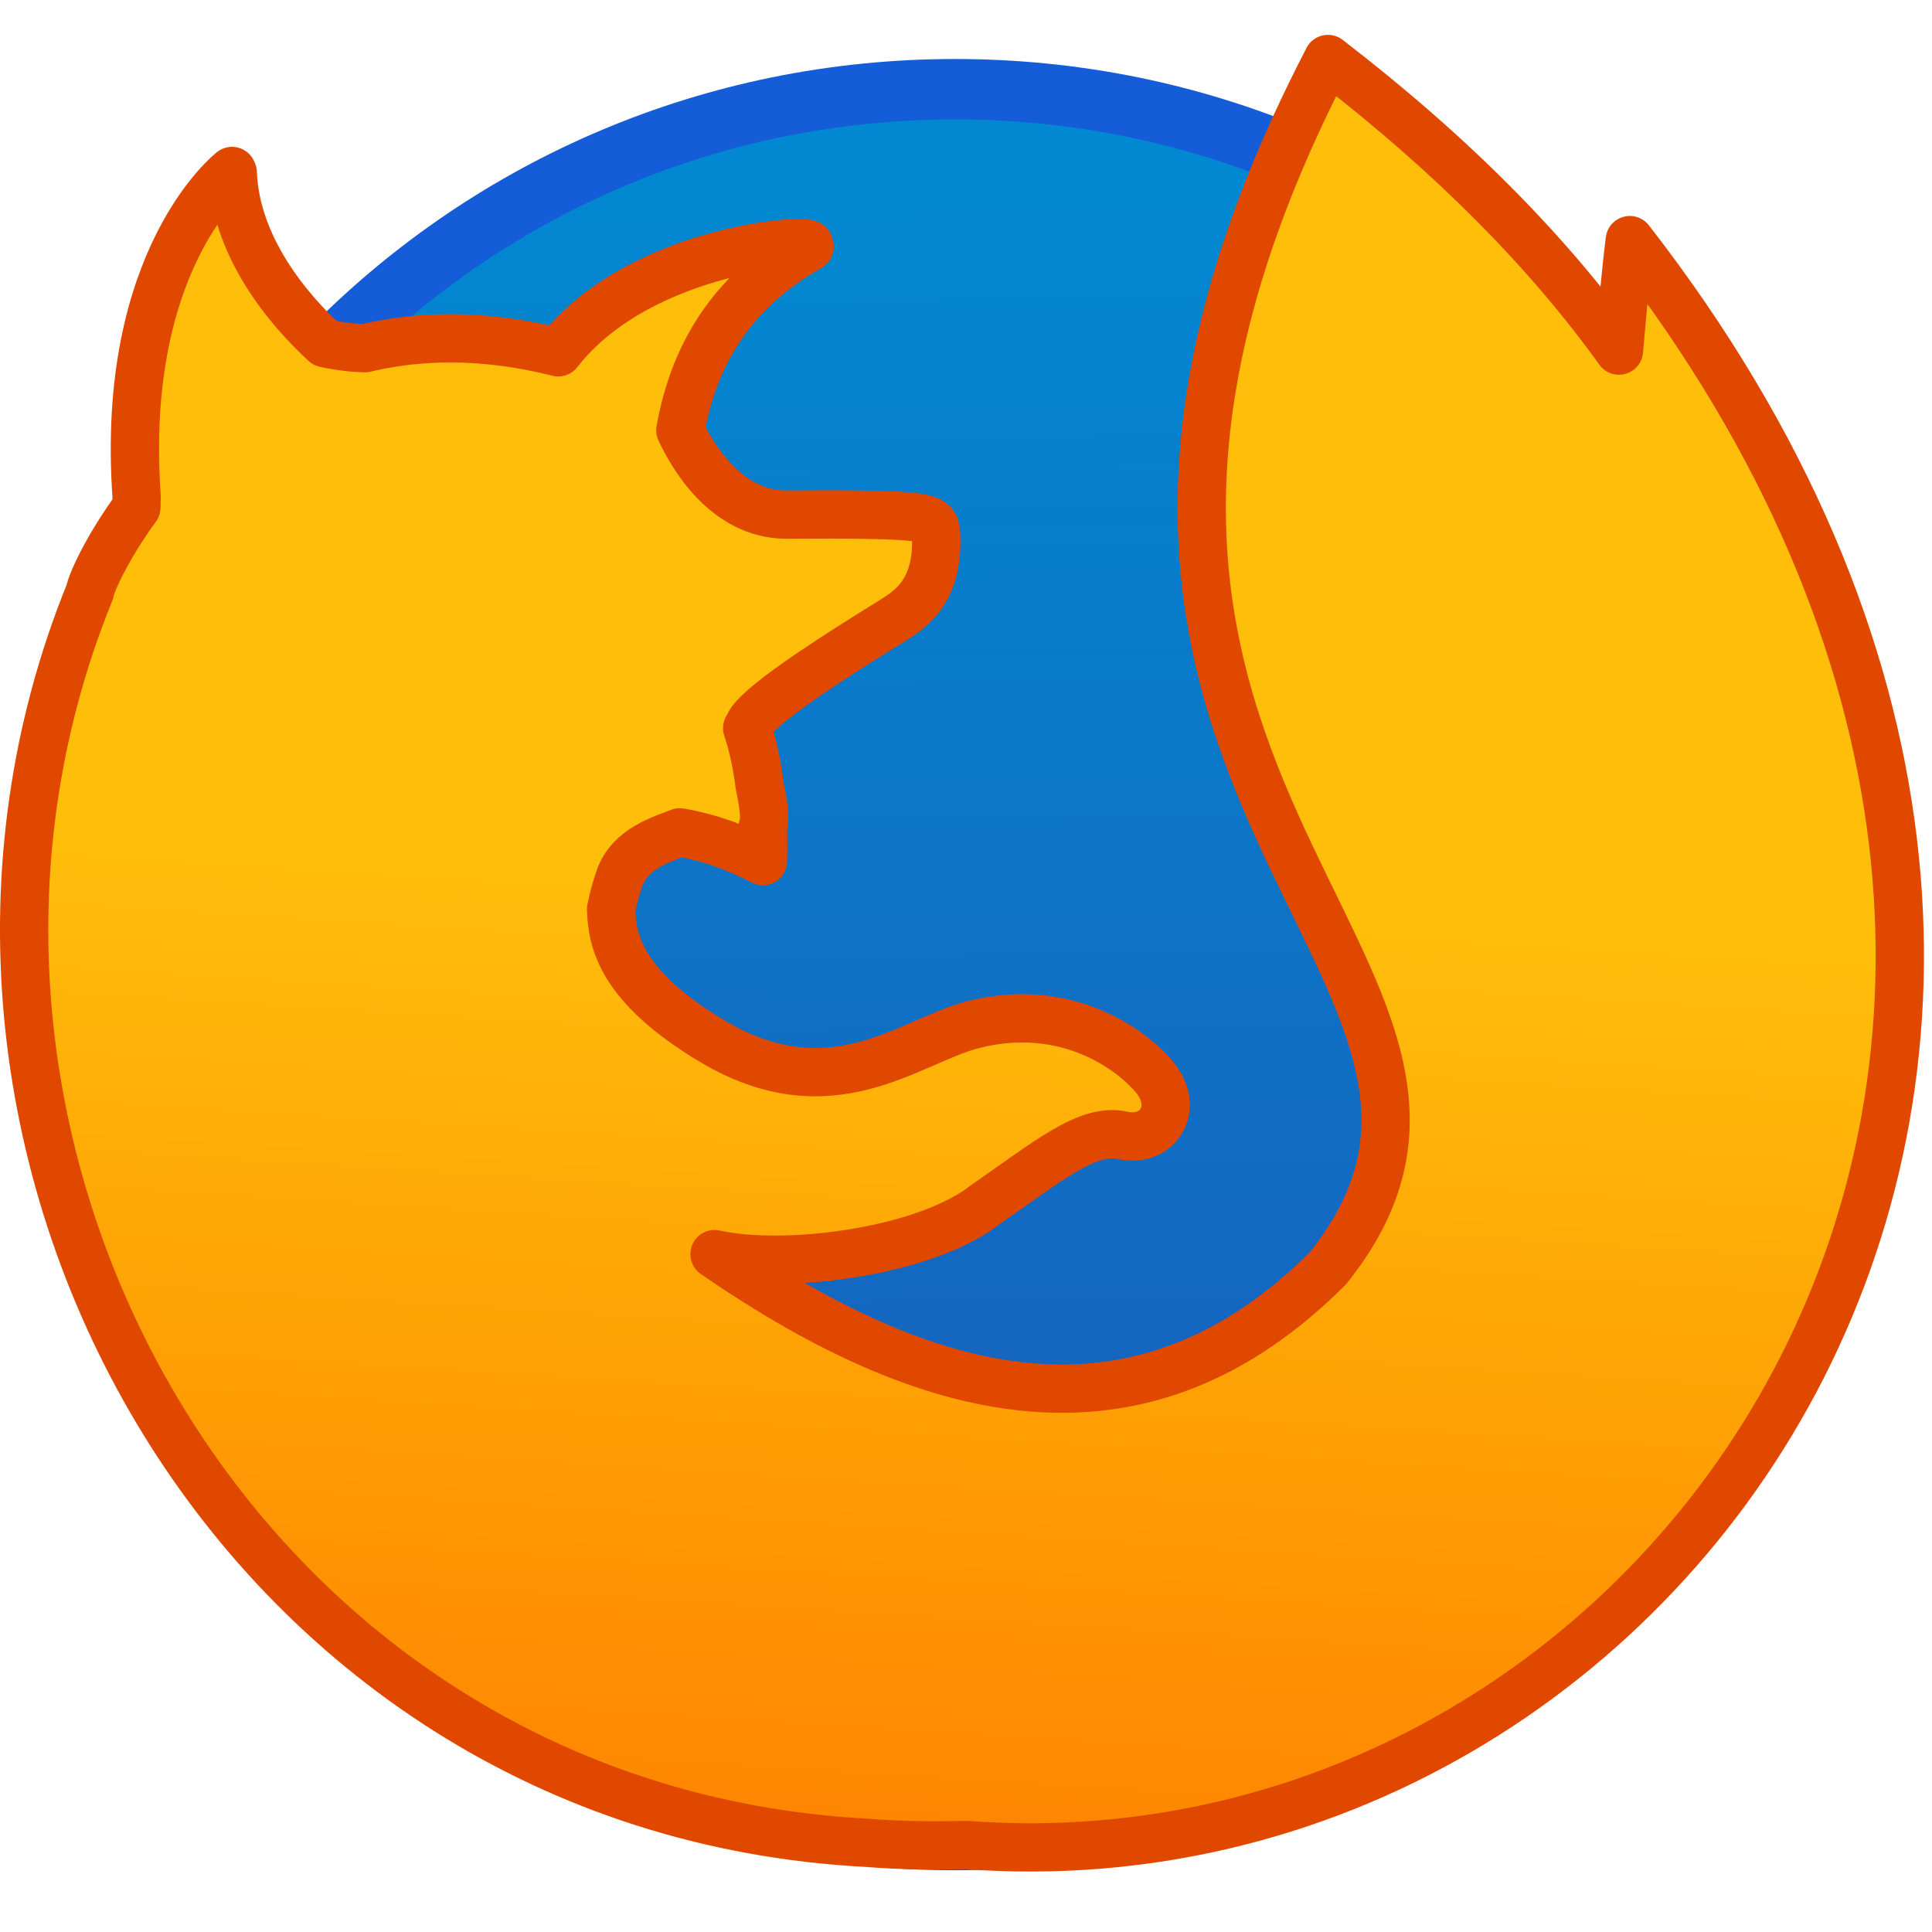
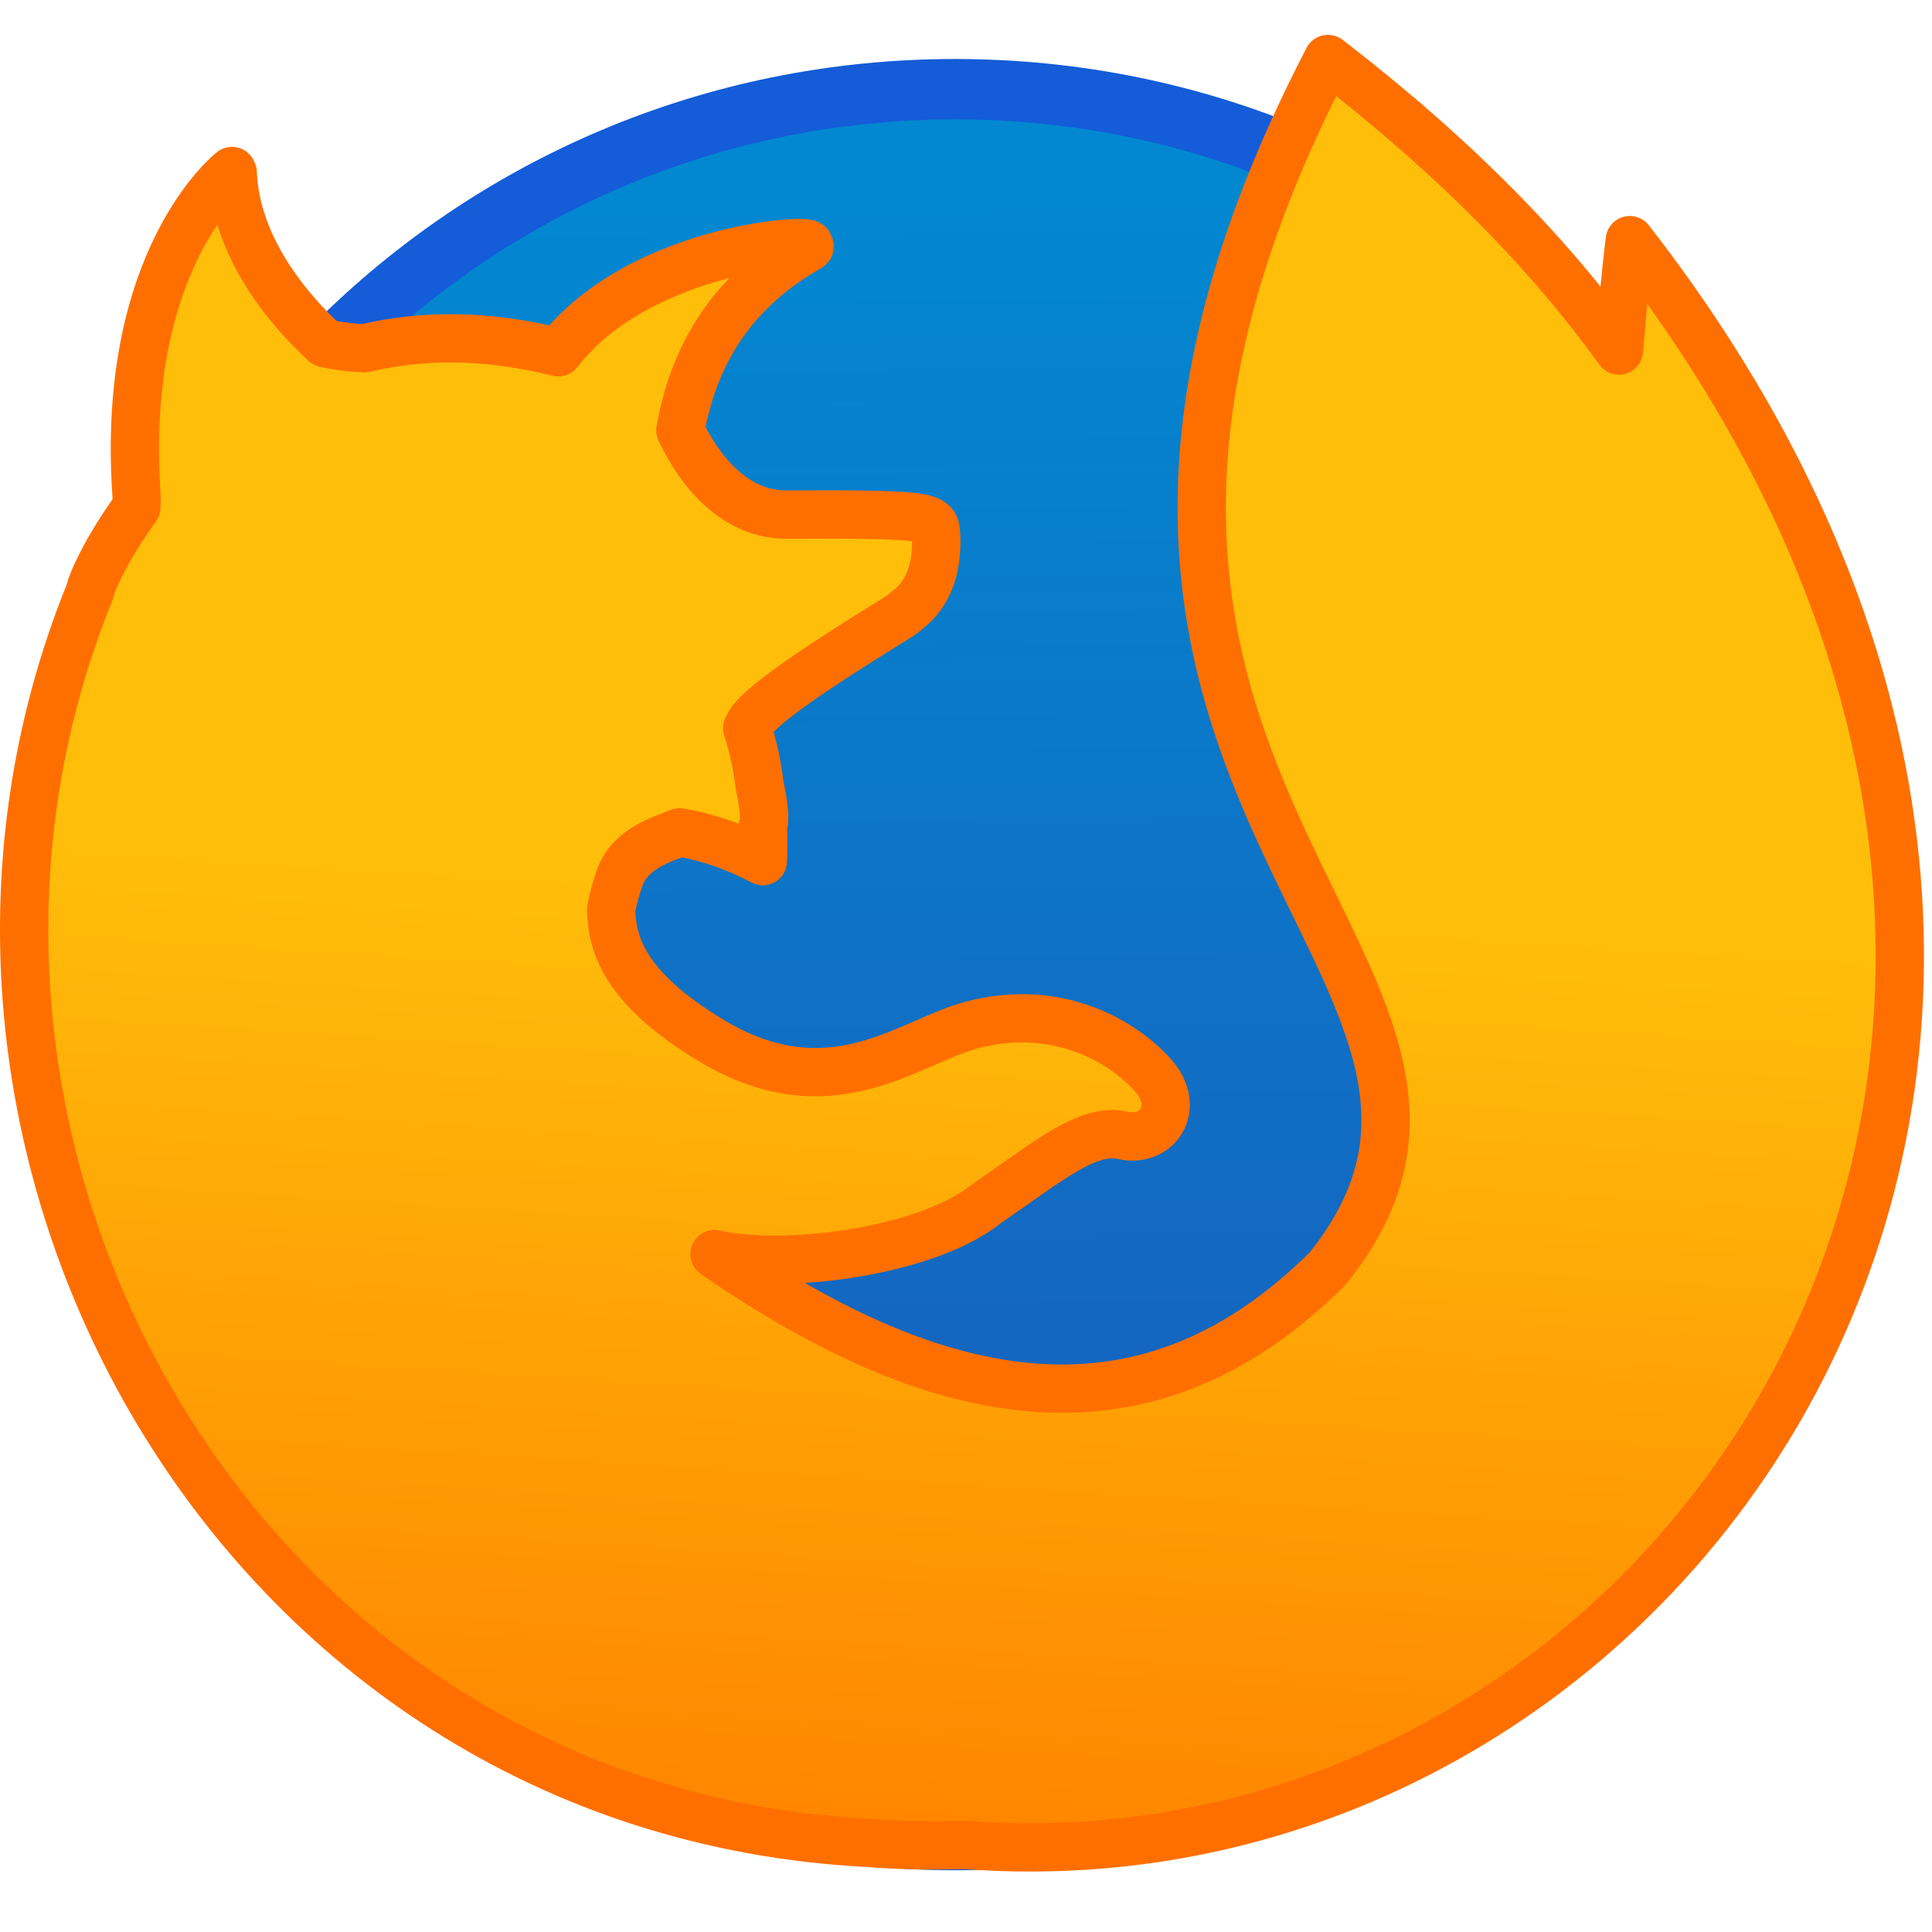
<svg xmlns="http://www.w3.org/2000/svg" xmlns:xlink="http://www.w3.org/1999/xlink" width="32" height="32" viewBox="0 0 32 32" version="1.1" id="svg8">
  <defs id="defs2">
    <linearGradient gradientTransform="matrix(3.779528,0,0,3.779511,-16.34519,-806.8016)" gradientUnits="userSpaceOnUse" y2="290.518" x2="2.806" y1="295.817" x1="2.854" id="linearGradient4544" xlink:href="#linearGradient4542" />
    <linearGradient id="linearGradient4542">
      <stop id="stop4538" offset="0" style="stop-color:#1565c0;stop-opacity:1" />
      <stop id="stop4540" offset="1" style="stop-color:#0288d1;stop-opacity:1" />
    </linearGradient>
    <linearGradient gradientTransform="matrix(3.779528,0,0,3.779511,-21.56082,-802.3004)" xlink:href="#linearGradient4704" id="linearGradient991" x1="4.234" y1="296.742" x2="4.499" y2="292.508" gradientUnits="userSpaceOnUse" />
    <linearGradient id="linearGradient4704">
      <stop id="stop4700" offset="0" style="stop-color:#ff8300;stop-opacity:1" />
      <stop id="stop4702" offset="1" style="stop-color:#ffbe0a;stop-opacity:1" />
    </linearGradient>
  </defs>
  <g id="layer1" transform="translate(0,-282.65)">
    <g id="g1531" transform="translate(21.55576,-5.585774)">
      <path id="rect4496" d="m -5.738,289.213 c 8.31,0 15,6.69 15,15 0,8.31 -6.69,15 -15,15 -8.31,0 -15,-6.69 -15,-15 0,-8.31 6.69,-15 15,-15 z" style="fill:#145cd8;fill-opacity:1;stroke:none;stroke-width:1.47;stroke-linecap:round;stroke-linejoin:round;stroke-miterlimit:4;stroke-dasharray:none;stroke-opacity:1" />
      <path id="rect4570-9-6" d="m -5.738,290.213 c 7.756,0 14,6.244 14,14 0,7.756 -6.244,14 -14,14 -7.756,0 -14,-6.244 -14,-14 0,-7.756 6.244,-14 14,-14 z" style="fill:url(#linearGradient4544);fill-opacity:1;stroke:none;stroke-width:1.402;stroke-linecap:round;stroke-linejoin:round;stroke-miterlimit:4;stroke-dasharray:none;stroke-opacity:1" />
-       <path id="path937" d="m 0.439,289.215 c -6.288,12.105 4.002,15.025 0.002,20.025 -3,3 -6.396,2.368 -10.162,-0.232 1.191,0.262 3.451,-0.04 4.451,-0.793 0.001,-9e-4 0.003,-0.005 0.004,-0.006 1.087,-0.752 1.729,-1.298 2.307,-1.168 0.578,0.13 0.963,-0.458 0.514,-0.979 -0.45,-0.522 -1.541,-1.238 -3.018,-0.848 -1.042,0.276 -2.333,1.442 -4.303,0.262 -1.512,-0.907 -1.654,-1.66 -1.668,-2.182 0.037,-0.185 0.085,-0.358 0.141,-0.516 0.174,-0.492 0.703,-0.639 0.996,-0.756 0.498,0.087 0.926,0.243 1.377,0.477 0.006,-0.152 0.008,-0.354 0,-0.582 0.043,-0.086 0.017,-0.347 -0.053,-0.668 -0.04,-0.32 -0.105,-0.65 -0.207,-0.951 v -0.002 c 0.002,-4e-5 0.004,-9.5e-4 0.006,-0.002 0.002,-0.001 0.004,-0.006 0.006,-0.01 h 0.002 c 0.003,-0.004 0.004,-0.007 0.006,-0.014 0.031,-0.143 0.368,-0.42 0.787,-0.717 0.376,-0.266 0.818,-0.549 1.166,-0.768 0.308,-0.194 0.544,-0.337 0.594,-0.375 0.019,-0.015 0.042,-0.03 0.066,-0.051 0.005,-0.004 0.009,-0.008 0.014,-0.012 0.003,-0.002 0.007,-0.004 0.01,-0.008 0.165,-0.133 0.413,-0.387 0.465,-0.918 1.17e-4,-0.001 -6e-5,-0.003 0,-0.004 0.002,-0.015 0.003,-0.03 0.004,-0.047 8.81e-4,-0.011 0.001,-0.022 0.002,-0.033 4.12e-4,-0.008 0.002,-0.02 0.002,-0.027 9.41e-4,-0.023 -3e-4,-0.043 0,-0.065 l 0.002,-0.002 c 7.08e-4,-0.051 -9.9e-4,-0.106 -0.004,-0.162 -0.002,-0.03 -0.004,-0.059 -0.01,-0.086 -2.34e-4,-0.001 8.24e-4,-0.003 0,-0.004 -5.3e-4,-0.002 -0.001,-0.004 -0.002,-0.008 -0.001,-0.004 -0.003,-0.009 -0.004,-0.016 -0.002,-0.004 -0.004,-0.012 -0.006,-0.016 -0.054,-0.127 -0.255,-0.174 -1.086,-0.188 h -0.002 c -0.339,-0.008 -0.782,-0.008 -1.363,-0.004 -1.019,0.004 -1.582,-1.007 -1.762,-1.398 0.246,-1.378 0.958,-2.361 2.127,-3.027 0.022,-0.011 0.018,-0.024 -0.008,-0.031 0.228,-0.14 -2.764,-0.004 -4.141,1.768 -1.222,-0.308 -2.287,-0.286 -3.205,-0.068 -0.176,-0.004 -0.397,-0.026 -0.658,-0.082 -0.61,-0.56 -1.483,-1.594 -1.529,-2.828 0,0 -0.003,0.002 -0.008,0.008 -6.5e-4,-0.011 -0.003,-0.022 -0.004,-0.033 0,0 -1.858,1.445 -1.58,5.389 -7.07e-4,0.063 -0.002,0.125 -0.004,0.184 -0.503,0.691 -0.753,1.27 -0.771,1.398 -3.695,9.09 2.376,20.167 12.867,20.719 0.545,0.045 1.095,0.05 1.648,0.037 11.806,0.882 21.457,-13.127 10.992,-26.582 -0.077,0.617 -0.125,1.222 -0.18,1.83 -1.141,-1.591 -2.715,-3.21 -4.82,-4.83 z" style="fill:url(#linearGradient991);fill-opacity:1;stroke:#e04800;stroke-width:0.8;stroke-linecap:round;stroke-linejoin:round;stroke-miterlimit:4;stroke-dasharray:none;stroke-opacity:1" />
+       <path id="path937" d="m 0.439,289.215 c -6.288,12.105 4.002,15.025 0.002,20.025 -3,3 -6.396,2.368 -10.162,-0.232 1.191,0.262 3.451,-0.04 4.451,-0.793 0.001,-9e-4 0.003,-0.005 0.004,-0.006 1.087,-0.752 1.729,-1.298 2.307,-1.168 0.578,0.13 0.963,-0.458 0.514,-0.979 -0.45,-0.522 -1.541,-1.238 -3.018,-0.848 -1.042,0.276 -2.333,1.442 -4.303,0.262 -1.512,-0.907 -1.654,-1.66 -1.668,-2.182 0.037,-0.185 0.085,-0.358 0.141,-0.516 0.174,-0.492 0.703,-0.639 0.996,-0.756 0.498,0.087 0.926,0.243 1.377,0.477 0.006,-0.152 0.008,-0.354 0,-0.582 0.043,-0.086 0.017,-0.347 -0.053,-0.668 -0.04,-0.32 -0.105,-0.65 -0.207,-0.951 v -0.002 c 0.002,-4e-5 0.004,-9.5e-4 0.006,-0.002 0.002,-0.001 0.004,-0.006 0.006,-0.01 h 0.002 c 0.003,-0.004 0.004,-0.007 0.006,-0.014 0.031,-0.143 0.368,-0.42 0.787,-0.717 0.376,-0.266 0.818,-0.549 1.166,-0.768 0.308,-0.194 0.544,-0.337 0.594,-0.375 0.019,-0.015 0.042,-0.03 0.066,-0.051 0.005,-0.004 0.009,-0.008 0.014,-0.012 0.003,-0.002 0.007,-0.004 0.01,-0.008 0.165,-0.133 0.413,-0.387 0.465,-0.918 1.17e-4,-0.001 -6e-5,-0.003 0,-0.004 0.002,-0.015 0.003,-0.03 0.004,-0.047 8.81e-4,-0.011 0.001,-0.022 0.002,-0.033 4.12e-4,-0.008 0.002,-0.02 0.002,-0.027 9.41e-4,-0.023 -3e-4,-0.043 0,-0.065 l 0.002,-0.002 c 7.08e-4,-0.051 -9.9e-4,-0.106 -0.004,-0.162 -0.002,-0.03 -0.004,-0.059 -0.01,-0.086 -2.34e-4,-0.001 8.24e-4,-0.003 0,-0.004 -5.3e-4,-0.002 -0.001,-0.004 -0.002,-0.008 -0.001,-0.004 -0.003,-0.009 -0.004,-0.016 -0.002,-0.004 -0.004,-0.012 -0.006,-0.016 -0.054,-0.127 -0.255,-0.174 -1.086,-0.188 h -0.002 c -0.339,-0.008 -0.782,-0.008 -1.363,-0.004 -1.019,0.004 -1.582,-1.007 -1.762,-1.398 0.246,-1.378 0.958,-2.361 2.127,-3.027 0.022,-0.011 0.018,-0.024 -0.008,-0.031 0.228,-0.14 -2.764,-0.004 -4.141,1.768 -1.222,-0.308 -2.287,-0.286 -3.205,-0.068 -0.176,-0.004 -0.397,-0.026 -0.658,-0.082 -0.61,-0.56 -1.483,-1.594 -1.529,-2.828 0,0 -0.003,0.002 -0.008,0.008 -6.5e-4,-0.011 -0.003,-0.022 -0.004,-0.033 0,0 -1.858,1.445 -1.58,5.389 -7.07e-4,0.063 -0.002,0.125 -0.004,0.184 -0.503,0.691 -0.753,1.27 -0.771,1.398 -3.695,9.09 2.376,20.167 12.867,20.719 0.545,0.045 1.095,0.05 1.648,0.037 11.806,0.882 21.457,-13.127 10.992,-26.582 -0.077,0.617 -0.125,1.222 -0.18,1.83 -1.141,-1.591 -2.715,-3.21 -4.82,-4.83 z" style="fill:url(#linearGradient991);fill-opacity:1;stroke:#ff6f00;stroke-width:0.8;stroke-linecap:round;stroke-linejoin:round;stroke-miterlimit:4;stroke-dasharray:none;stroke-opacity:1" />
    </g>
  </g>
</svg>
